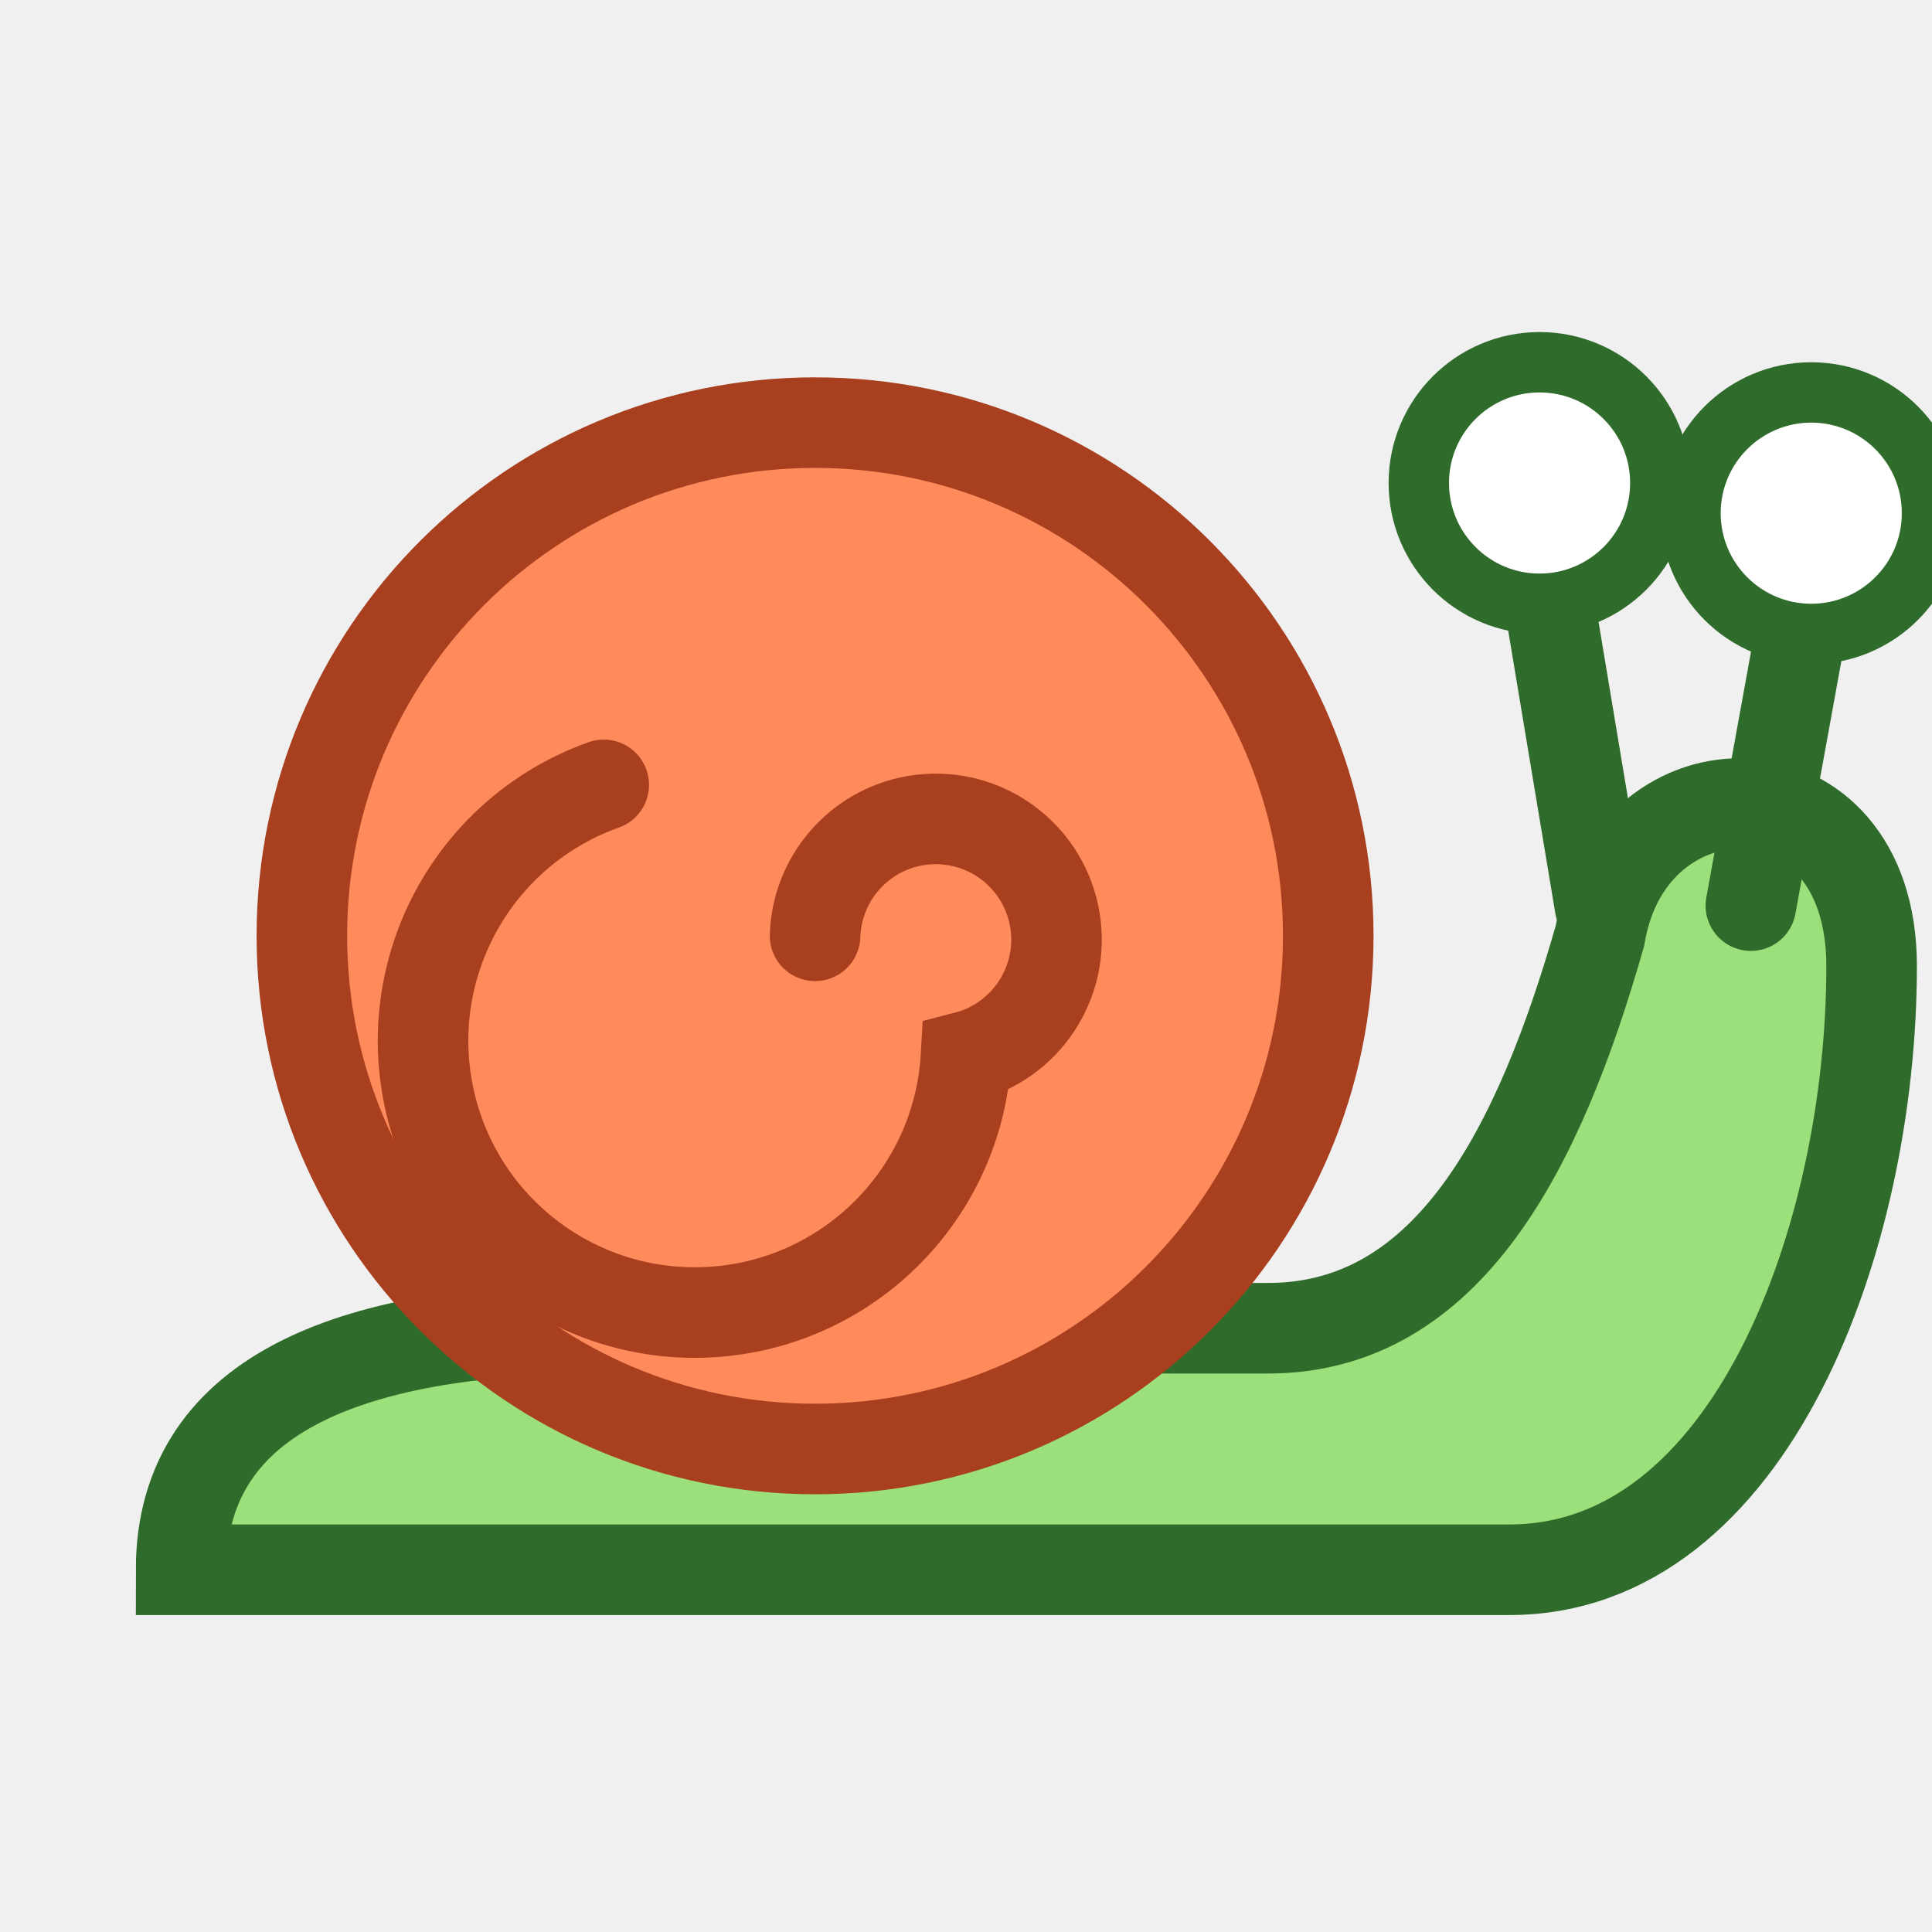
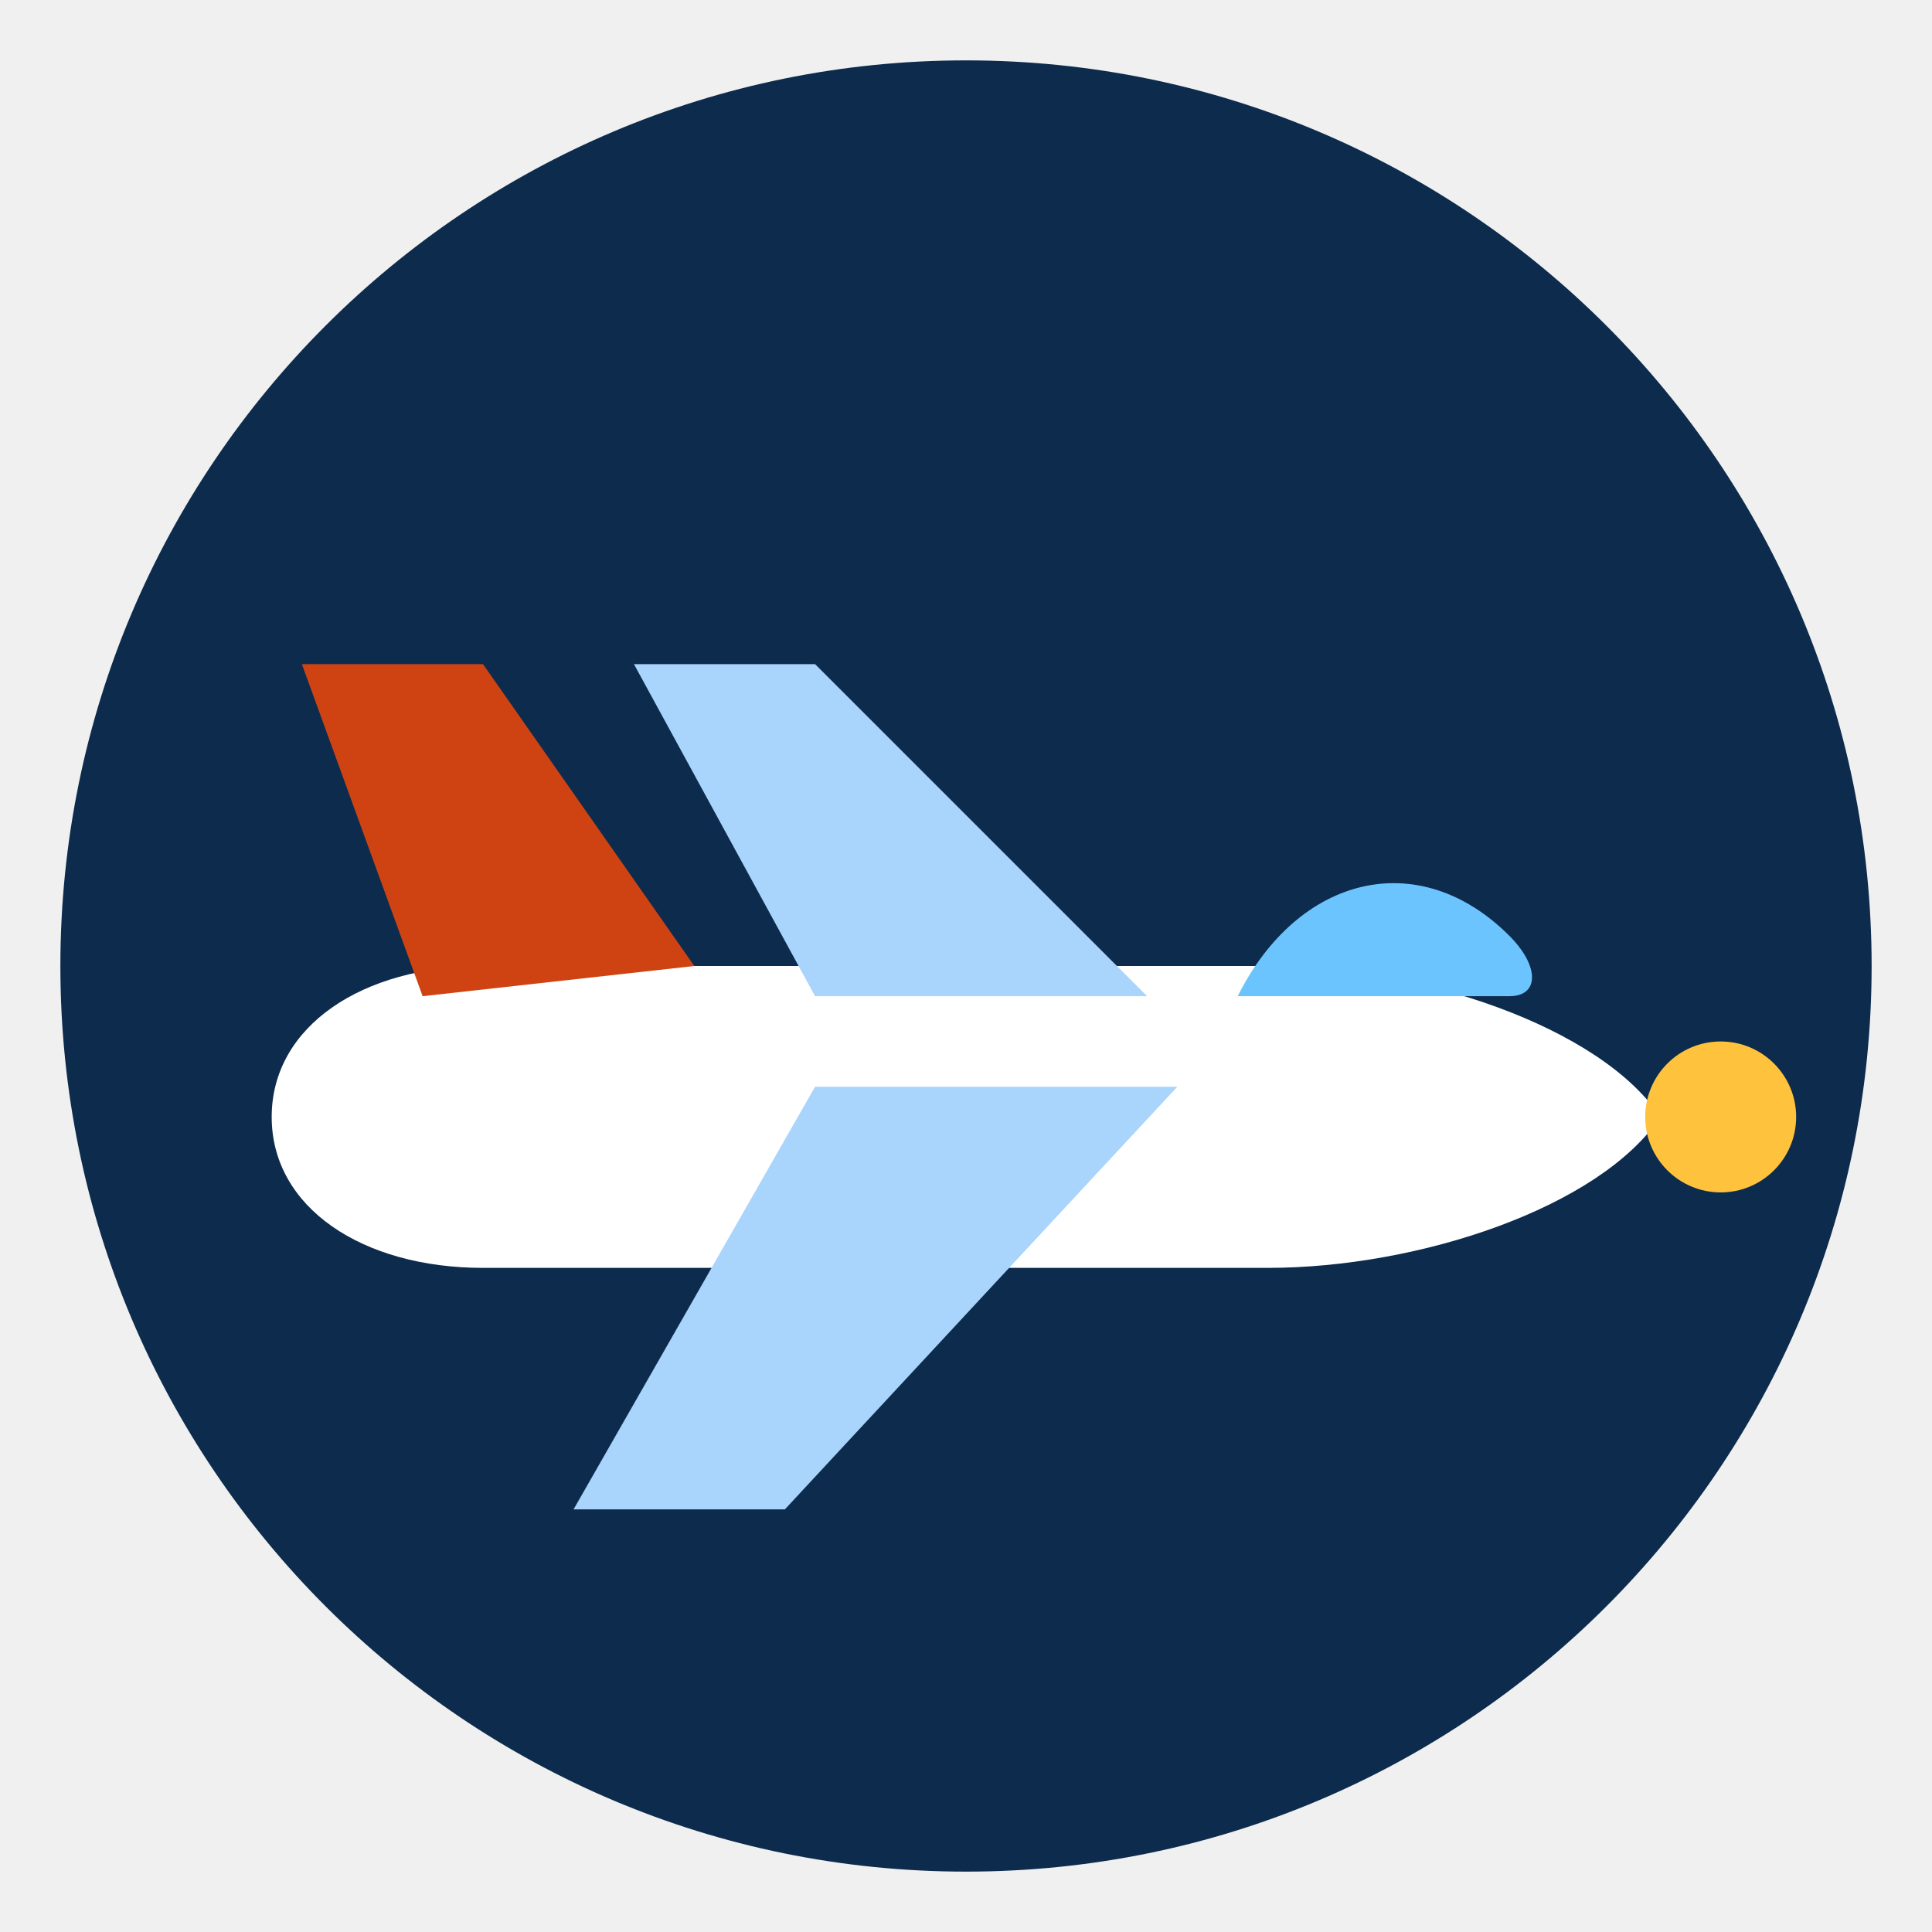
<svg xmlns="http://www.w3.org/2000/svg" viewBox="0 0 64 64">
-   <path d="M6 52c0-6 6-8 14-8h22c6 0 9-6 11-13 1-6 9-6 9 1 0 9-4 20-12 20z" fill="#9be07a" stroke="#2f6b2a" stroke-width="3" />
-   <circle cx="27" cy="31" r="17" fill="#ff8a5b" stroke="#a8401f" stroke-width="3" />
-   <path d="M27 31a4 4 0 1 1 5 4 9 9 0 1 1-12-9" fill="none" stroke="#a8401f" stroke-width="3" stroke-linecap="round" />
-   <path d="M53 30l-2-12M58 30l2-11" stroke="#2f6b2a" stroke-width="3" stroke-linecap="round" />
-   <circle cx="51" cy="16" r="4" fill="#fff" stroke="#2f6b2a" stroke-width="2" />
-   <circle cx="60" cy="17" r="4" fill="#fff" stroke="#2f6b2a" stroke-width="2" />
+   <circle cx="32" cy="32" r="30" fill="#0d2b4c" />
+   <path d="M9 37c0-3 3-5 7-5h26c5 0 11 2 13 5-2 3-8 5-13 5H16c-4 0-7-2-7-5z" fill="#fff" />
+   <path d="M14 33l-4-11h6l7 10z" fill="#cf4313" />
+   <path d="M27 36l-8 14h7l13-14z" fill="#a9d4fb" />
+   <path d="M27 33l-6-11h6l11 11z" fill="#a9d4fb" />
+   <path d="M41 33c2-4 6-5 9-2 1 1 1 2 0 2z" fill="#6cc4ff" />
+   <circle cx="57" cy="37" r="2.5" fill="#ffc23d" />
</svg>
